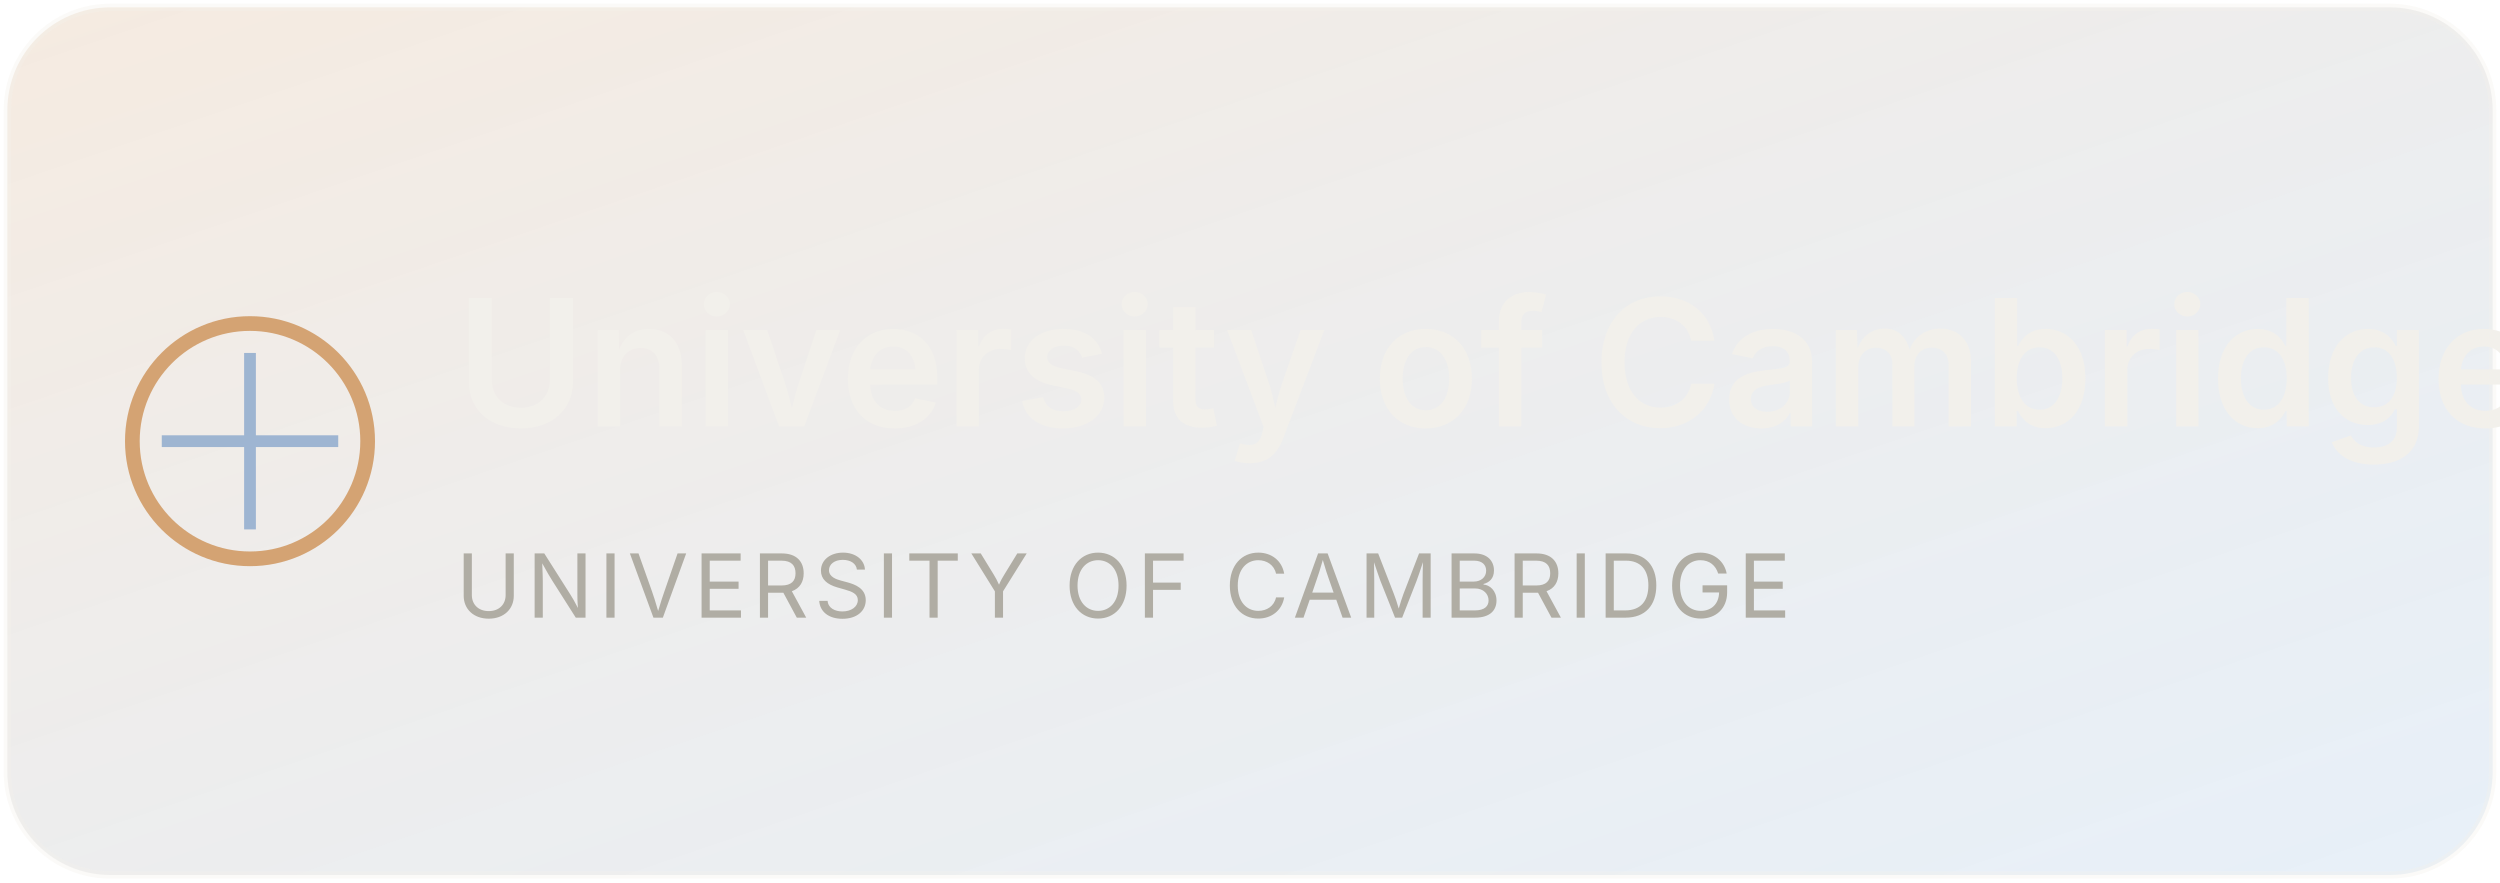
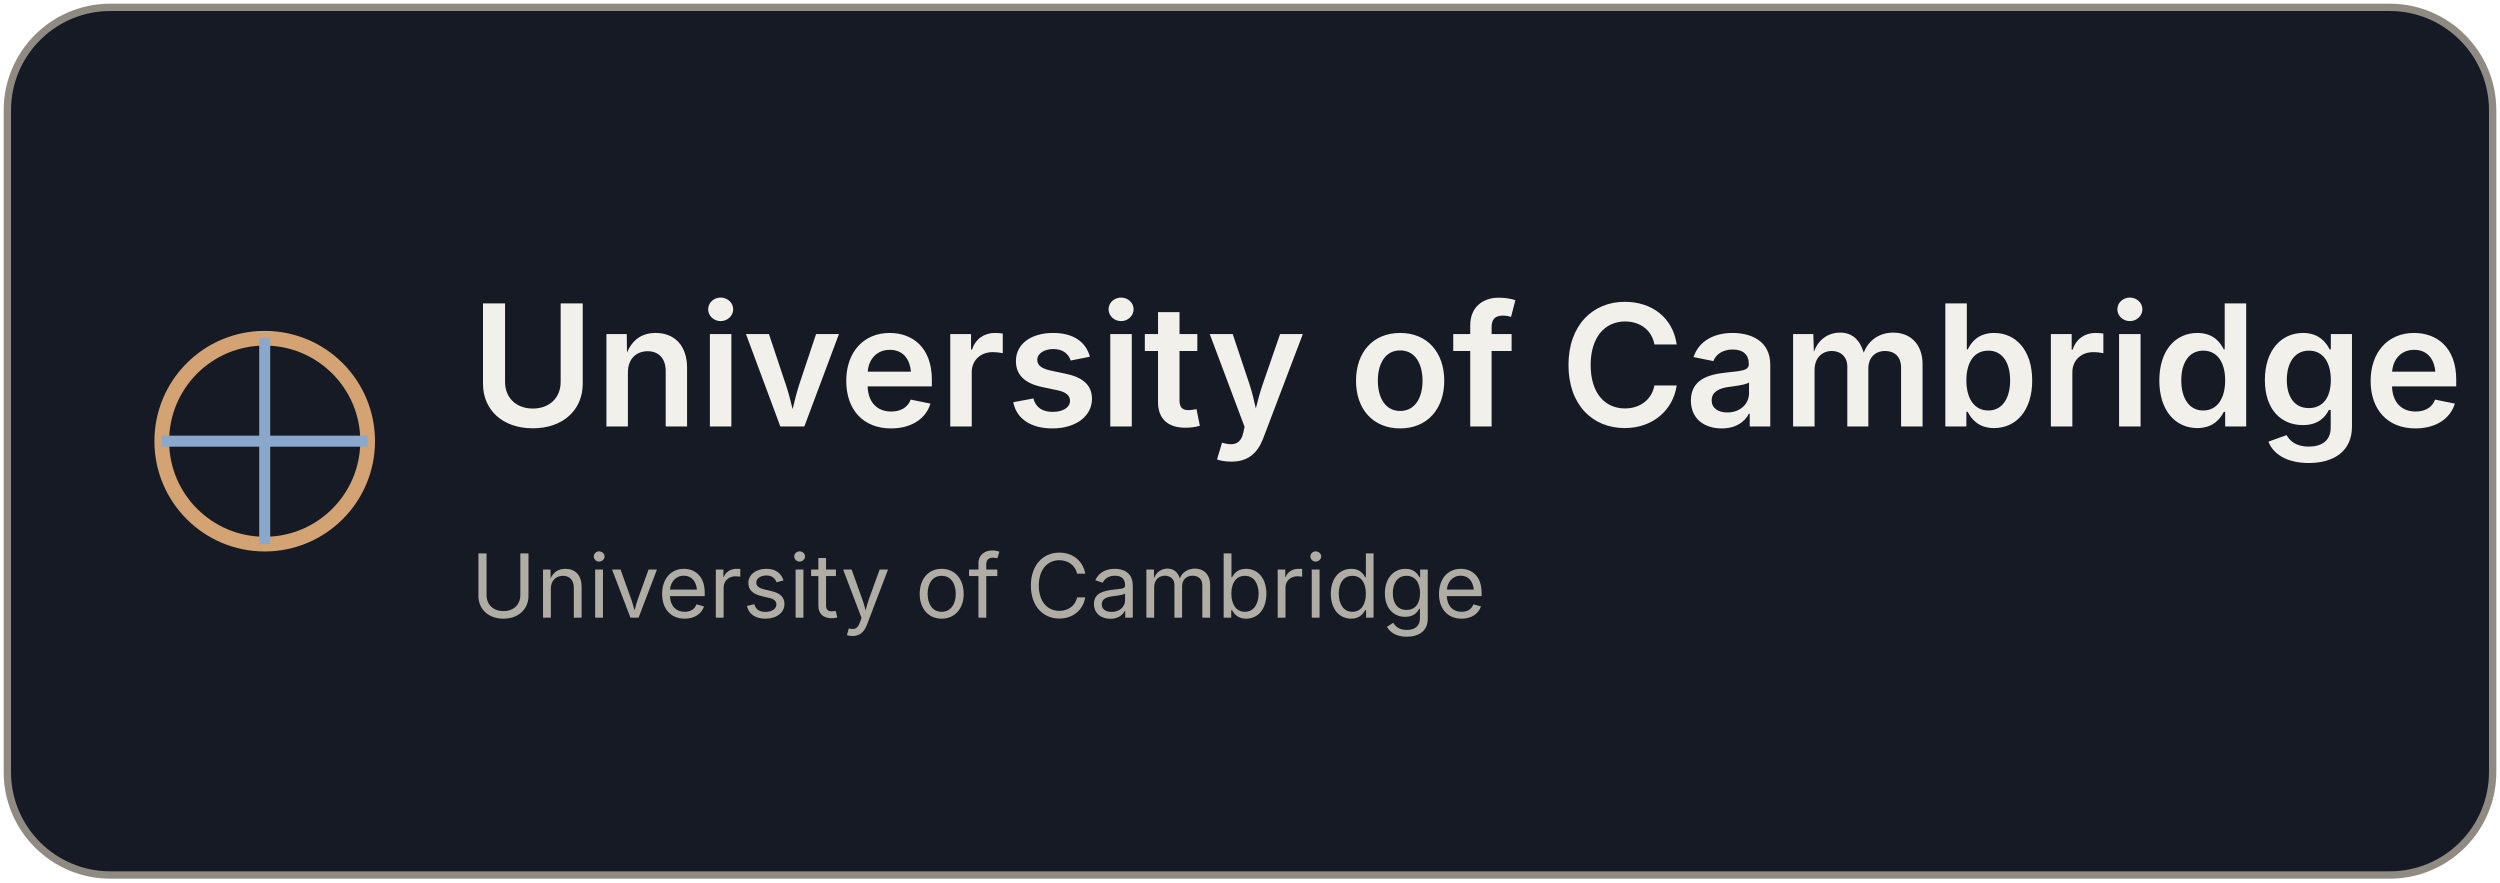
<svg xmlns="http://www.w3.org/2000/svg" width="340" height="120" viewBox="0 0 340 120" role="img" aria-label="University of Cambridge">
-   <defs>
-     <linearGradient id="g" x1="0" y1="0" x2="1" y2="1">
-       <stop offset="0%" stop-color="rgba(212,163,115,0.22)" />
-       <stop offset="100%" stop-color="rgba(107,159,212,0.16)" />
-     </linearGradient>
-   </defs>
-   <rect x="1" y="1" width="338" height="118" rx="14" fill="url(#g)" stroke="rgba(242,240,235,.35)" />
-   <circle cx="34" cy="60" r="16" fill="none" stroke="#d4a373" stroke-width="2" />
-   <path d="M22 60h24M34 48v24" stroke="#8aa8cc" stroke-width="1.6" opacity="0.8" />
-   <text x="62" y="58" fill="#f2f0eb" font-size="24" font-family="Inter, Arial, sans-serif" font-weight="600">University of Cambridge</text>
-   <text x="62" y="84" fill="#b0ada4" font-size="12" font-family="Inter, Arial, sans-serif" letter-spacing="0.06em">UNIVERSITY OF CAMBRIDGE</text>
+   <rect x="1" y="1" width="338" height="118" rx="14" fill="#151a24" stroke="#8f8b83" stroke-width="1" />
+   <circle cx="36" cy="60" r="14" fill="none" stroke="#d4a373" stroke-width="2" />
+   <line x1="22" y1="60" x2="50" y2="60" stroke="#8aa8cc" stroke-width="1.5" />
+   <line x1="36" y1="46" x2="36" y2="74" stroke="#8aa8cc" stroke-width="1.5" />
+   <text x="64" y="58" fill="#f2f0eb" font-size="23" font-family="Inter, Arial, sans-serif" font-weight="600">University of Cambridge</text>
+   <text x="64" y="84" fill="#b0ada4" font-size="12" font-family="Inter, Arial, sans-serif">University of Cambridge</text>
</svg>
